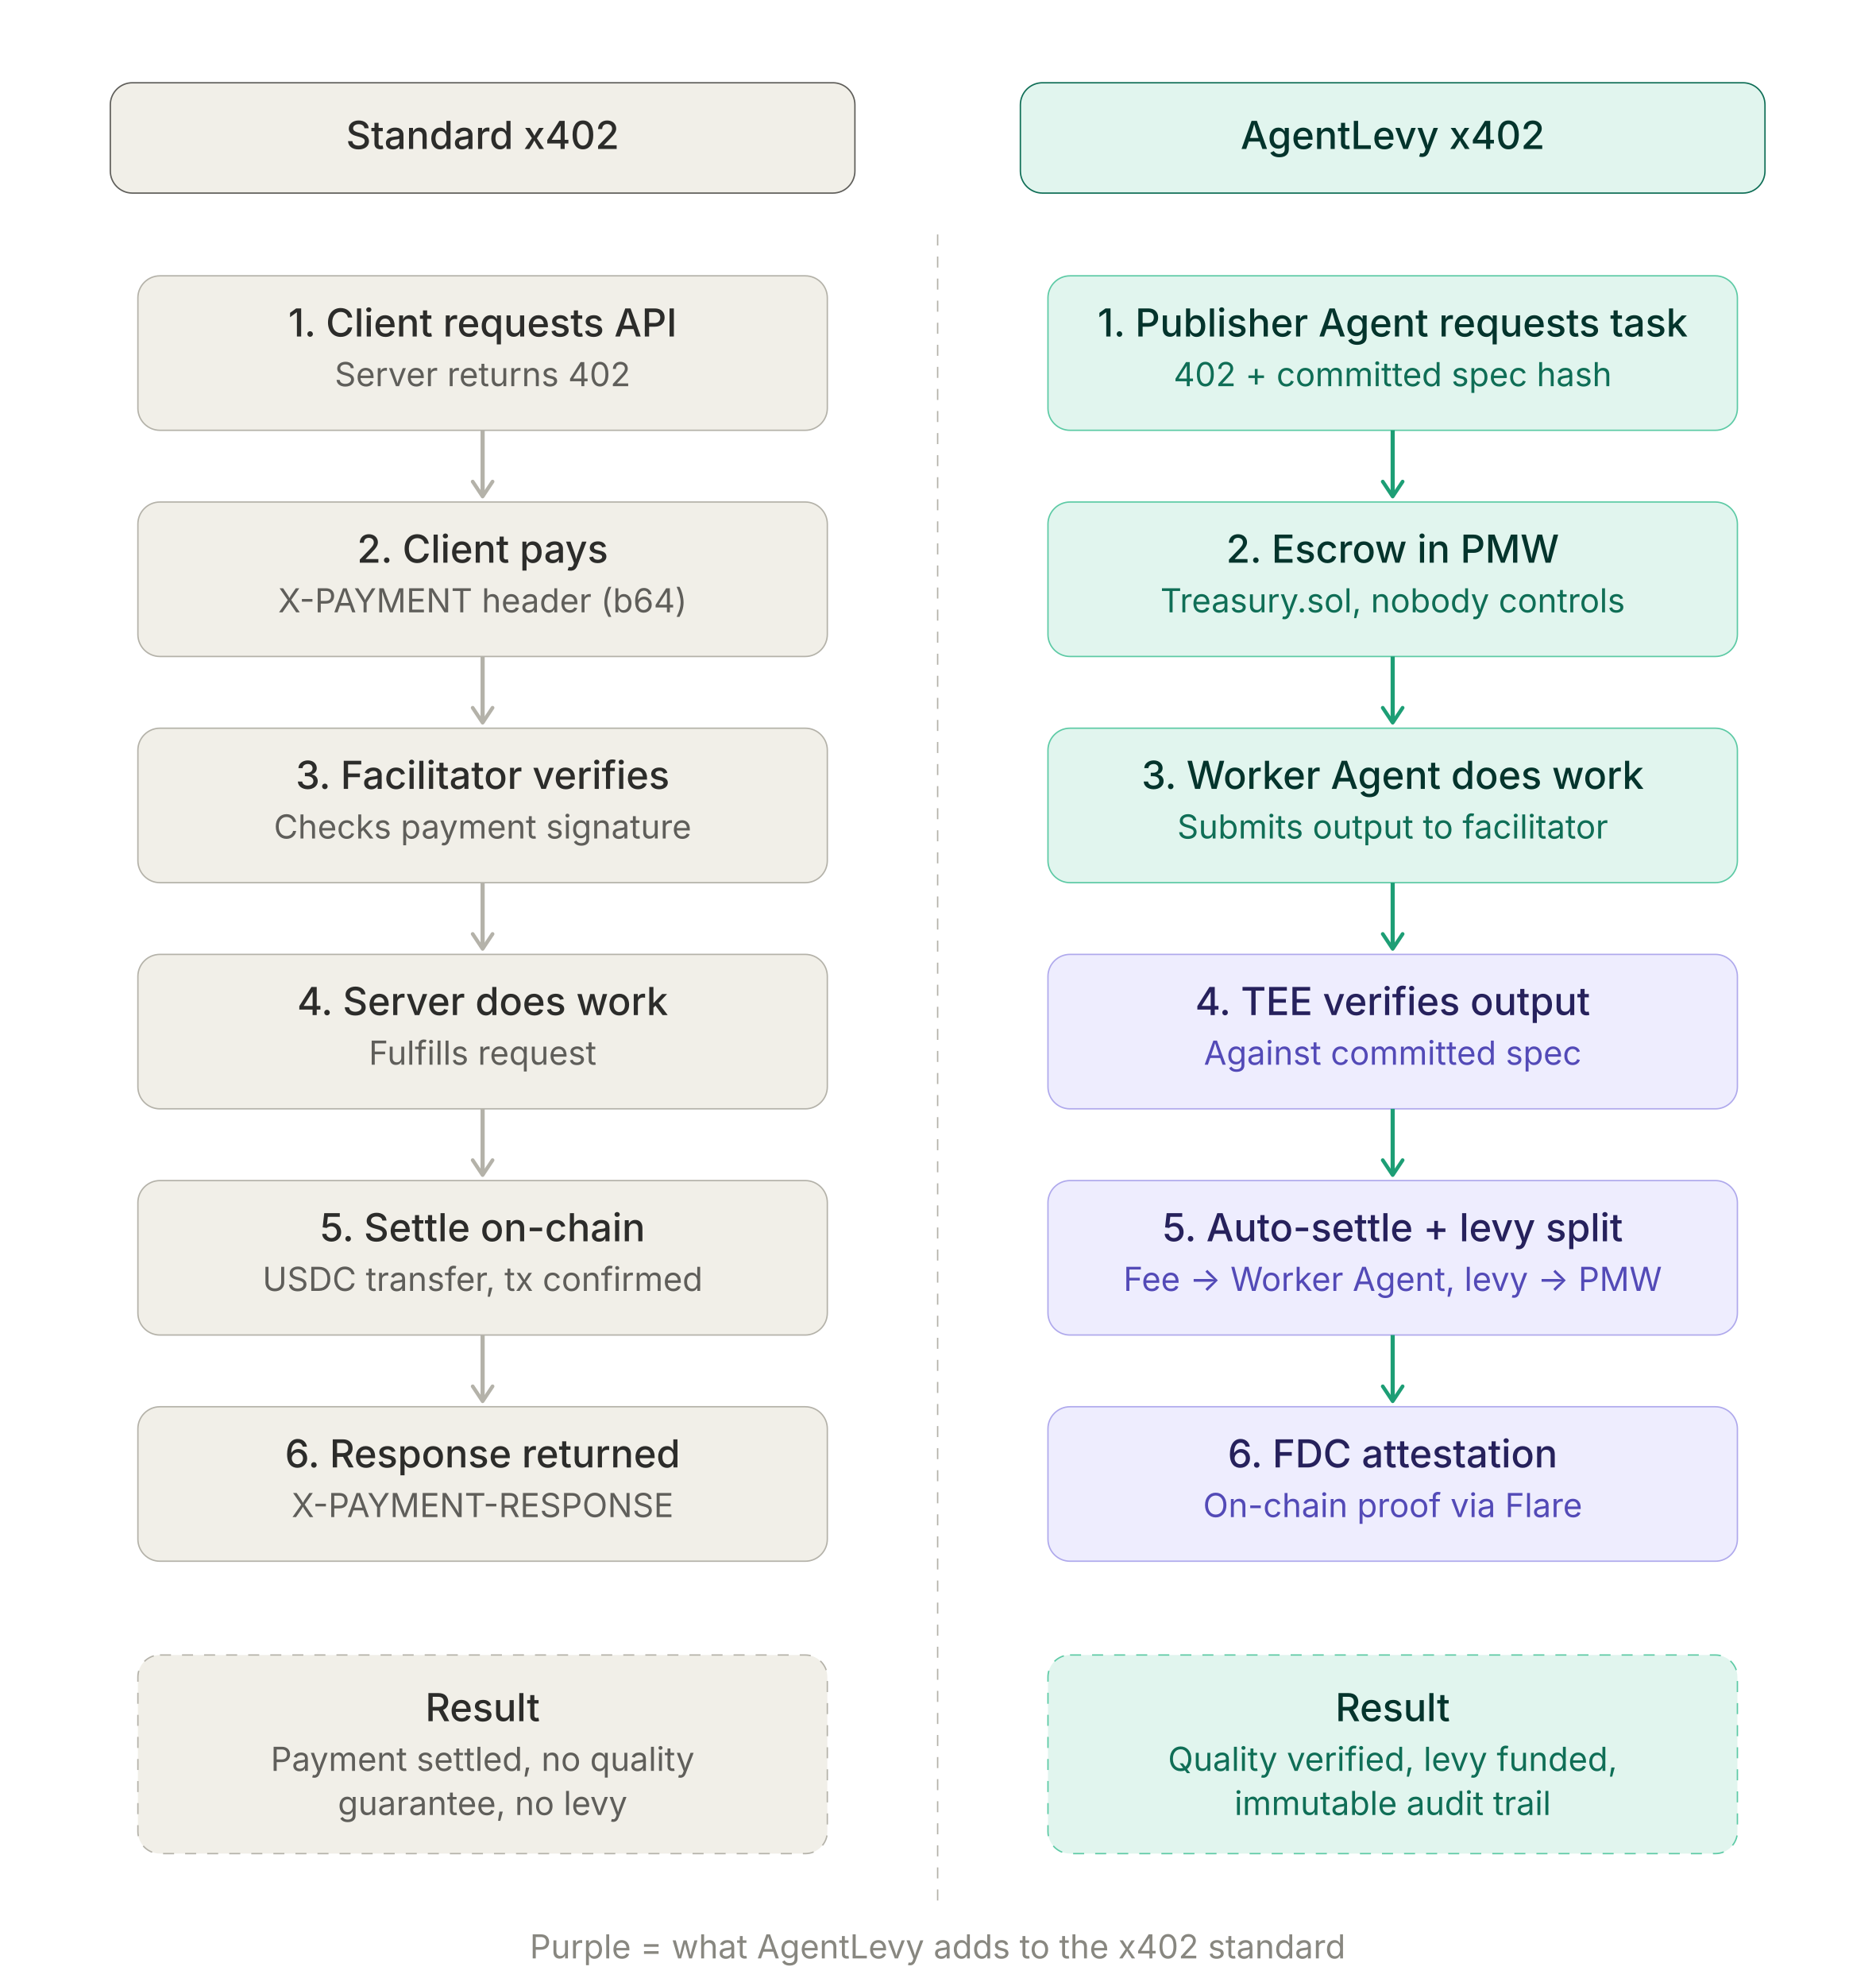
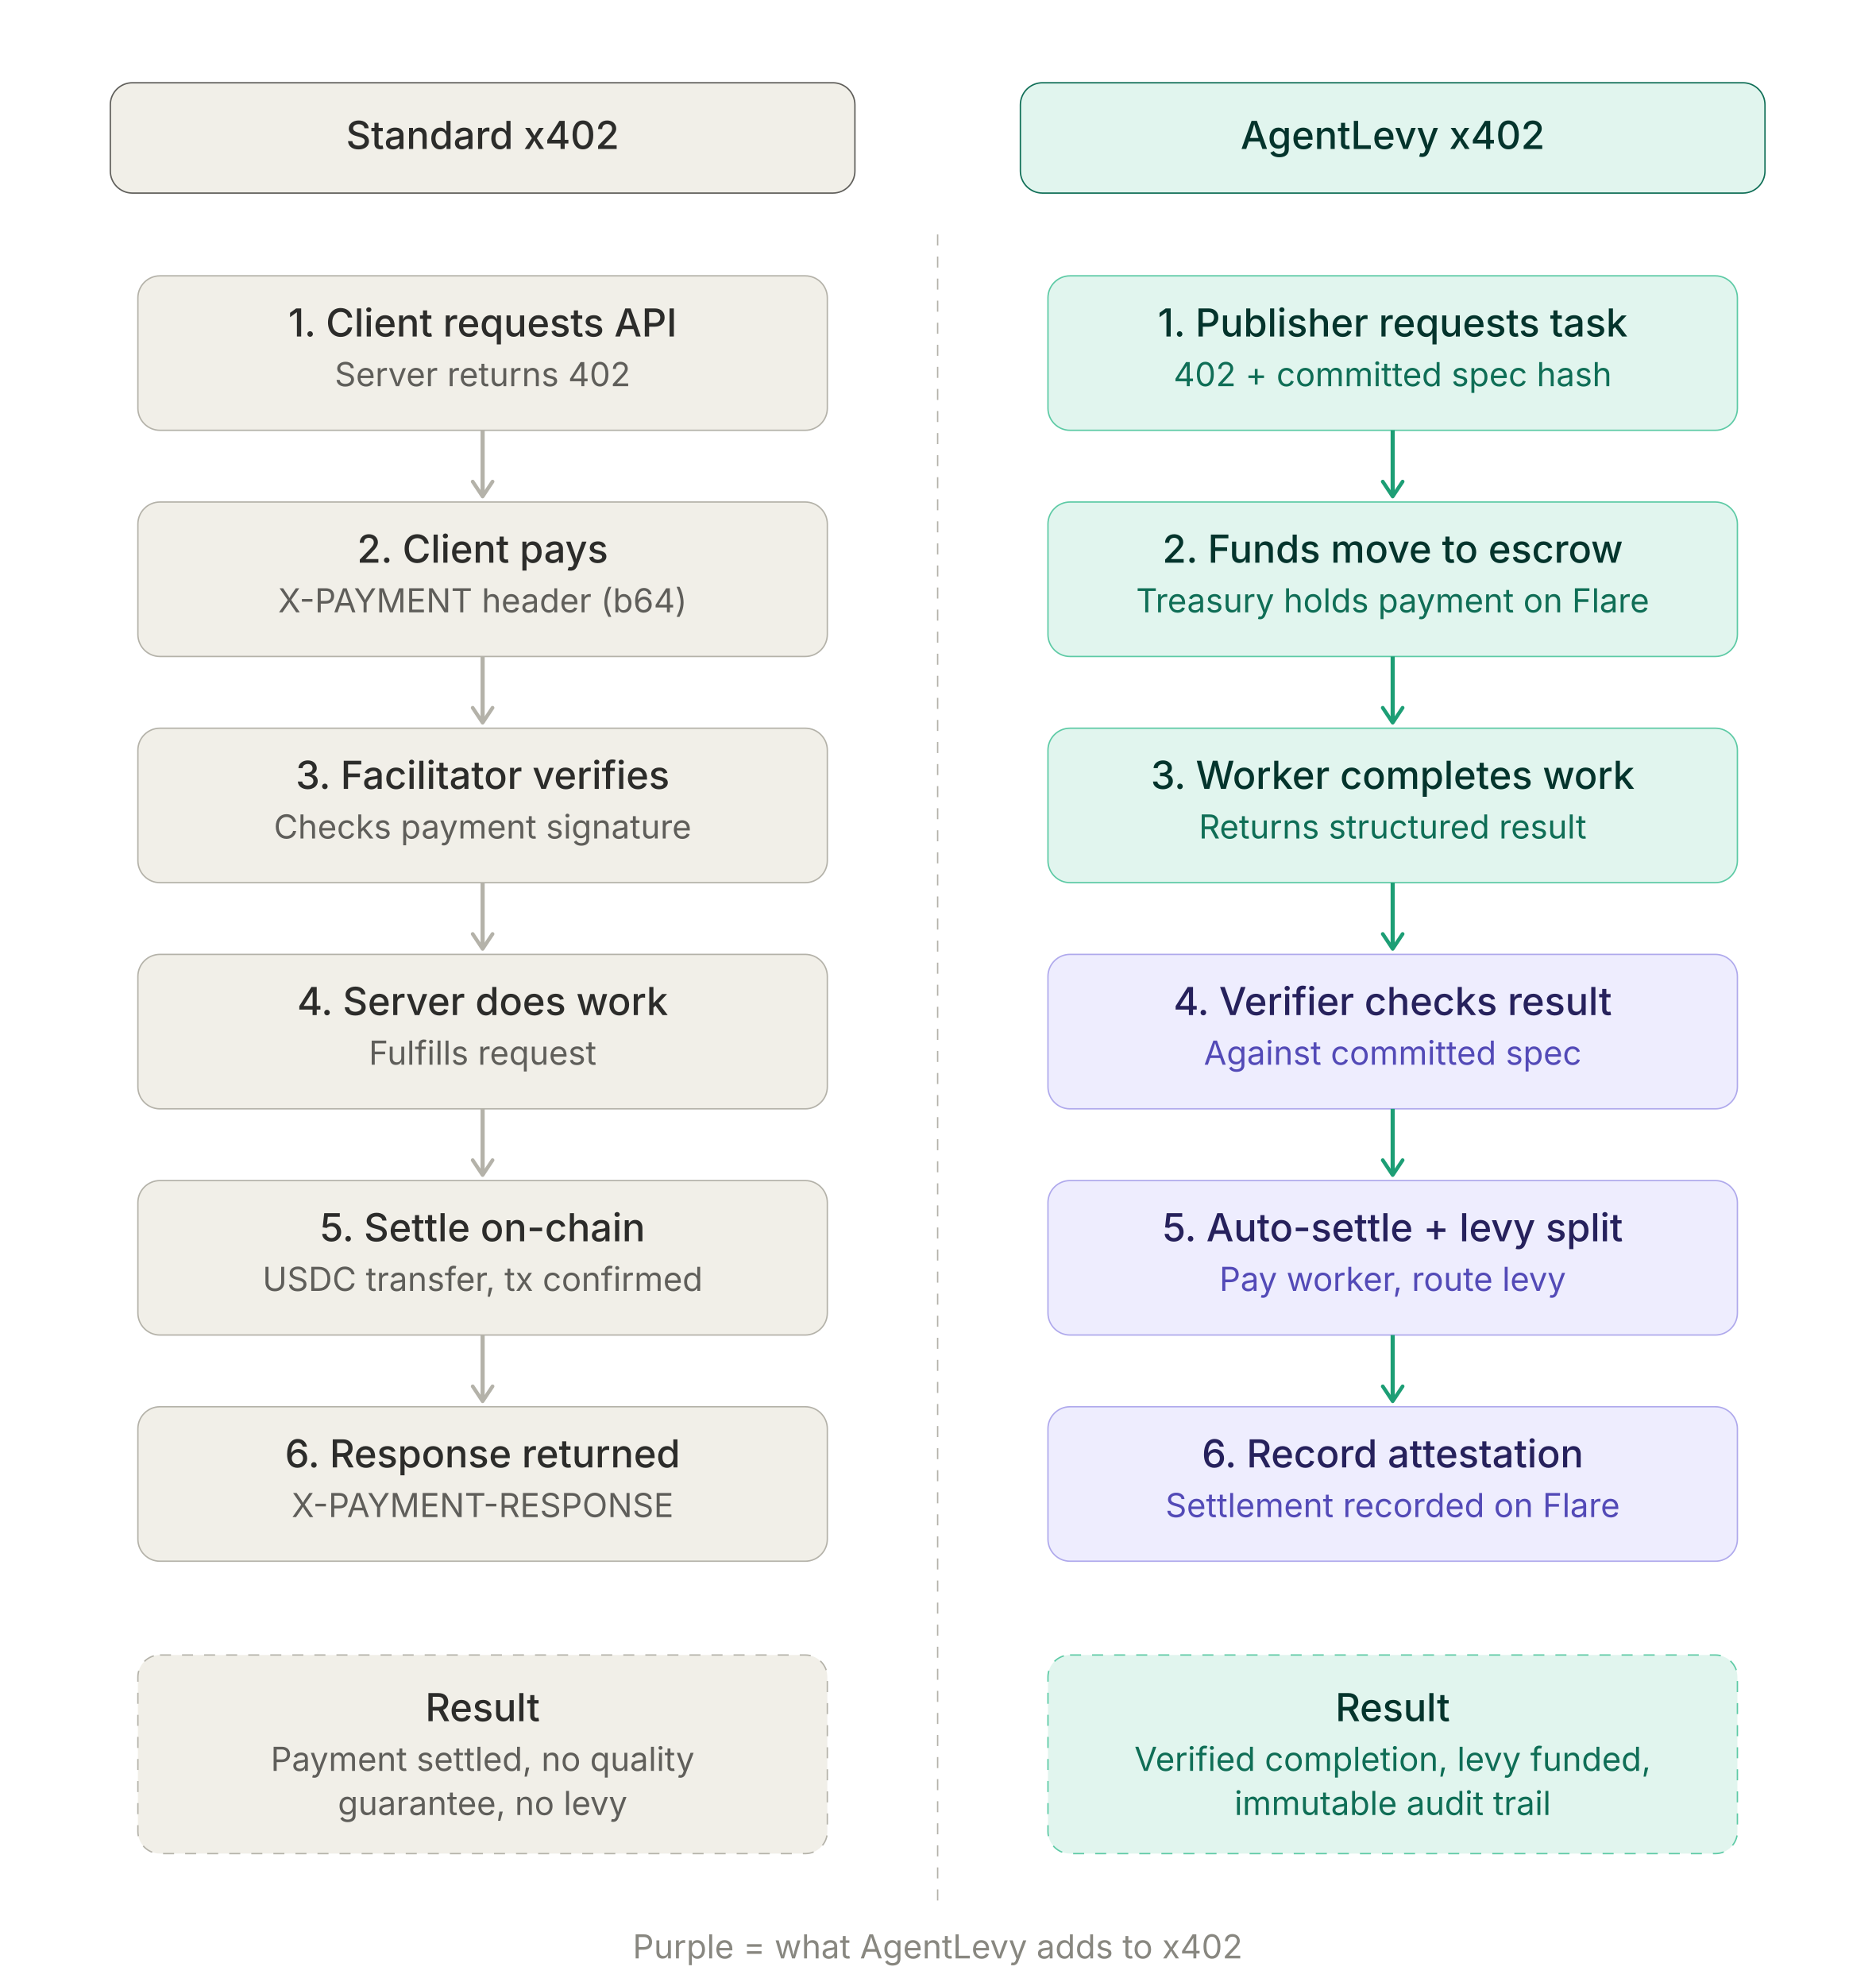
<svg xmlns="http://www.w3.org/2000/svg" width="100%" viewBox="0 0 680 720">
  <style>
  text { font-family: -apple-system, BlinkMacSystemFont, "Segoe UI", sans-serif; }
  .th { font-size: 14px; font-weight: 500; }
  .ts { font-size: 12px; font-weight: 400; }
  .header-gray rect { fill: #F1EFE8; stroke: #5F5E5A; }
  .header-gray text { fill: #2C2C2A; }
  .step-gray rect { fill: #F1EFE8; stroke: #B4B2A9; }
  .step-gray .th { fill: #2C2C2A; }
  .step-gray .ts { fill: #5F5E5A; }
  .header-teal rect { fill: #E1F5EE; stroke: #0F6E56; }
  .header-teal text { fill: #04342C; }
  .step-teal rect { fill: #E1F5EE; stroke: #5DCAA5; }
  .step-teal .th { fill: #04342C; }
  .step-teal .ts { fill: #0F6E56; }
  .step-purple rect { fill: #EEEDFE; stroke: #AFA9EC; }
  .step-purple .th { fill: #26215C; }
  .step-purple .ts { fill: #534AB7; }
  .arr { stroke: #B4B2A9; stroke-width: 1.5; }
  .arr-teal { stroke: #1D9E75; stroke-width: 1.5; }
  .divider { stroke: #B4B2A9; stroke-width: 0.5; stroke-dasharray: 4 4; }
  .dashed rect { stroke-dasharray: 4 4; }
  .note { font-size: 12px; fill: #888780; }
</style>
  <defs>
    <marker id="arrow" viewBox="0 0 10 10" refX="8" refY="5" markerWidth="6" markerHeight="6" orient="auto-start-reverse">
      <path d="M2 1L8 5L2 9" fill="none" stroke="context-stroke" stroke-width="1.5" stroke-linecap="round" stroke-linejoin="round" />
    </marker>
  </defs>
  <g class="header-gray">
    <rect x="40" y="30" width="270" height="40" rx="8" stroke-width="0.5" />
    <text class="th" x="175" y="54" text-anchor="middle">Standard x402</text>
  </g>
  <g class="header-teal">
    <rect x="370" y="30" width="270" height="40" rx="8" stroke-width="0.5" />
    <text class="th" x="505" y="54" text-anchor="middle">AgentLevy x402</text>
  </g>
  <g class="step-gray">
    <rect x="50" y="100" width="250" height="56" rx="8" stroke-width="0.5" />
    <text class="th" x="175" y="122" text-anchor="middle">1. Client requests API</text>
    <text class="ts" x="175" y="140" text-anchor="middle">Server returns 402</text>
  </g>
  <line x1="175" y1="156" x2="175" y2="180" class="arr" marker-end="url(#arrow)" />
  <g class="step-gray">
    <rect x="50" y="182" width="250" height="56" rx="8" stroke-width="0.5" />
    <text class="th" x="175" y="204" text-anchor="middle">2. Client pays</text>
    <text class="ts" x="175" y="222" text-anchor="middle">X-PAYMENT header (b64)</text>
  </g>
  <line x1="175" y1="238" x2="175" y2="262" class="arr" marker-end="url(#arrow)" />
  <g class="step-gray">
    <rect x="50" y="264" width="250" height="56" rx="8" stroke-width="0.5" />
    <text class="th" x="175" y="286" text-anchor="middle">3. Facilitator verifies</text>
    <text class="ts" x="175" y="304" text-anchor="middle">Checks payment signature</text>
  </g>
  <line x1="175" y1="320" x2="175" y2="344" class="arr" marker-end="url(#arrow)" />
  <g class="step-gray">
    <rect x="50" y="346" width="250" height="56" rx="8" stroke-width="0.5" />
    <text class="th" x="175" y="368" text-anchor="middle">4. Server does work</text>
    <text class="ts" x="175" y="386" text-anchor="middle">Fulfills request</text>
  </g>
  <line x1="175" y1="402" x2="175" y2="426" class="arr" marker-end="url(#arrow)" />
  <g class="step-gray">
    <rect x="50" y="428" width="250" height="56" rx="8" stroke-width="0.5" />
    <text class="th" x="175" y="450" text-anchor="middle">5. Settle on-chain</text>
    <text class="ts" x="175" y="468" text-anchor="middle">USDC transfer, tx confirmed</text>
  </g>
  <line x1="175" y1="484" x2="175" y2="508" class="arr" marker-end="url(#arrow)" />
  <g class="step-gray">
    <rect x="50" y="510" width="250" height="56" rx="8" stroke-width="0.5" />
    <text class="th" x="175" y="532" text-anchor="middle">6. Response returned</text>
    <text class="ts" x="175" y="550" text-anchor="middle">X-PAYMENT-RESPONSE</text>
  </g>
  <g class="step-gray dashed">
    <rect x="50" y="600" width="250" height="72" rx="8" stroke-width="0.5" />
    <text class="th" x="175" y="624" text-anchor="middle">Result</text>
    <text class="ts" x="175" y="642" text-anchor="middle">Payment settled, no quality</text>
    <text class="ts" x="175" y="658" text-anchor="middle">guarantee, no levy</text>
  </g>
  <g class="step-teal">
    <rect x="380" y="100" width="250" height="56" rx="8" stroke-width="0.5" />
-     <text class="th" x="505" y="122" text-anchor="middle">1. Publisher Agent requests task</text>
+     <text class="th" x="505" y="122" text-anchor="middle">1. Publisher requests task</text>
    <text class="ts" x="505" y="140" text-anchor="middle">402 + committed spec hash</text>
  </g>
  <line x1="505" y1="156" x2="505" y2="180" class="arr-teal" marker-end="url(#arrow)" />
  <g class="step-teal">
    <rect x="380" y="182" width="250" height="56" rx="8" stroke-width="0.5" />
-     <text class="th" x="505" y="204" text-anchor="middle">2. Escrow in PMW</text>
-     <text class="ts" x="505" y="222" text-anchor="middle">Treasury.sol, nobody controls</text>
+     <text class="th" x="505" y="204" text-anchor="middle">2. Funds move to escrow</text>
+     <text class="ts" x="505" y="222" text-anchor="middle">Treasury holds payment on Flare</text>
  </g>
  <line x1="505" y1="238" x2="505" y2="262" class="arr-teal" marker-end="url(#arrow)" />
  <g class="step-teal">
    <rect x="380" y="264" width="250" height="56" rx="8" stroke-width="0.5" />
-     <text class="th" x="505" y="286" text-anchor="middle">3. Worker Agent does work</text>
-     <text class="ts" x="505" y="304" text-anchor="middle">Submits output to facilitator</text>
+     <text class="th" x="505" y="286" text-anchor="middle">3. Worker completes work</text>
+     <text class="ts" x="505" y="304" text-anchor="middle">Returns structured result</text>
  </g>
  <line x1="505" y1="320" x2="505" y2="344" class="arr-teal" marker-end="url(#arrow)" />
  <g class="step-purple">
    <rect x="380" y="346" width="250" height="56" rx="8" stroke-width="0.5" />
-     <text class="th" x="505" y="368" text-anchor="middle">4. TEE verifies output</text>
+     <text class="th" x="505" y="368" text-anchor="middle">4. Verifier checks result</text>
    <text class="ts" x="505" y="386" text-anchor="middle">Against committed spec</text>
  </g>
  <line x1="505" y1="402" x2="505" y2="426" class="arr-teal" marker-end="url(#arrow)" />
  <g class="step-purple">
    <rect x="380" y="428" width="250" height="56" rx="8" stroke-width="0.5" />
    <text class="th" x="505" y="450" text-anchor="middle">5. Auto-settle + levy split</text>
-     <text class="ts" x="505" y="468" text-anchor="middle">Fee → Worker Agent, levy → PMW</text>
+     <text class="ts" x="505" y="468" text-anchor="middle">Pay worker, route levy</text>
  </g>
  <line x1="505" y1="484" x2="505" y2="508" class="arr-teal" marker-end="url(#arrow)" />
  <g class="step-purple">
    <rect x="380" y="510" width="250" height="56" rx="8" stroke-width="0.5" />
-     <text class="th" x="505" y="532" text-anchor="middle">6. FDC attestation</text>
-     <text class="ts" x="505" y="550" text-anchor="middle">On-chain proof via Flare</text>
+     <text class="th" x="505" y="532" text-anchor="middle">6. Record attestation</text>
+     <text class="ts" x="505" y="550" text-anchor="middle">Settlement recorded on Flare</text>
  </g>
  <g class="step-teal dashed">
    <rect x="380" y="600" width="250" height="72" rx="8" stroke-width="0.5" />
    <text class="th" x="505" y="624" text-anchor="middle">Result</text>
-     <text class="ts" x="505" y="642" text-anchor="middle">Quality verified, levy funded,</text>
+     <text class="ts" x="505" y="642" text-anchor="middle">Verified completion, levy funded,</text>
    <text class="ts" x="505" y="658" text-anchor="middle">immutable audit trail</text>
  </g>
  <line x1="340" y1="85" x2="340" y2="690" class="divider" />
-   <text class="note" x="340" y="710" text-anchor="middle">Purple = what AgentLevy adds to the x402 standard</text>
+   <text class="note" x="340" y="710" text-anchor="middle">Purple = what AgentLevy adds to x402</text>
</svg>
